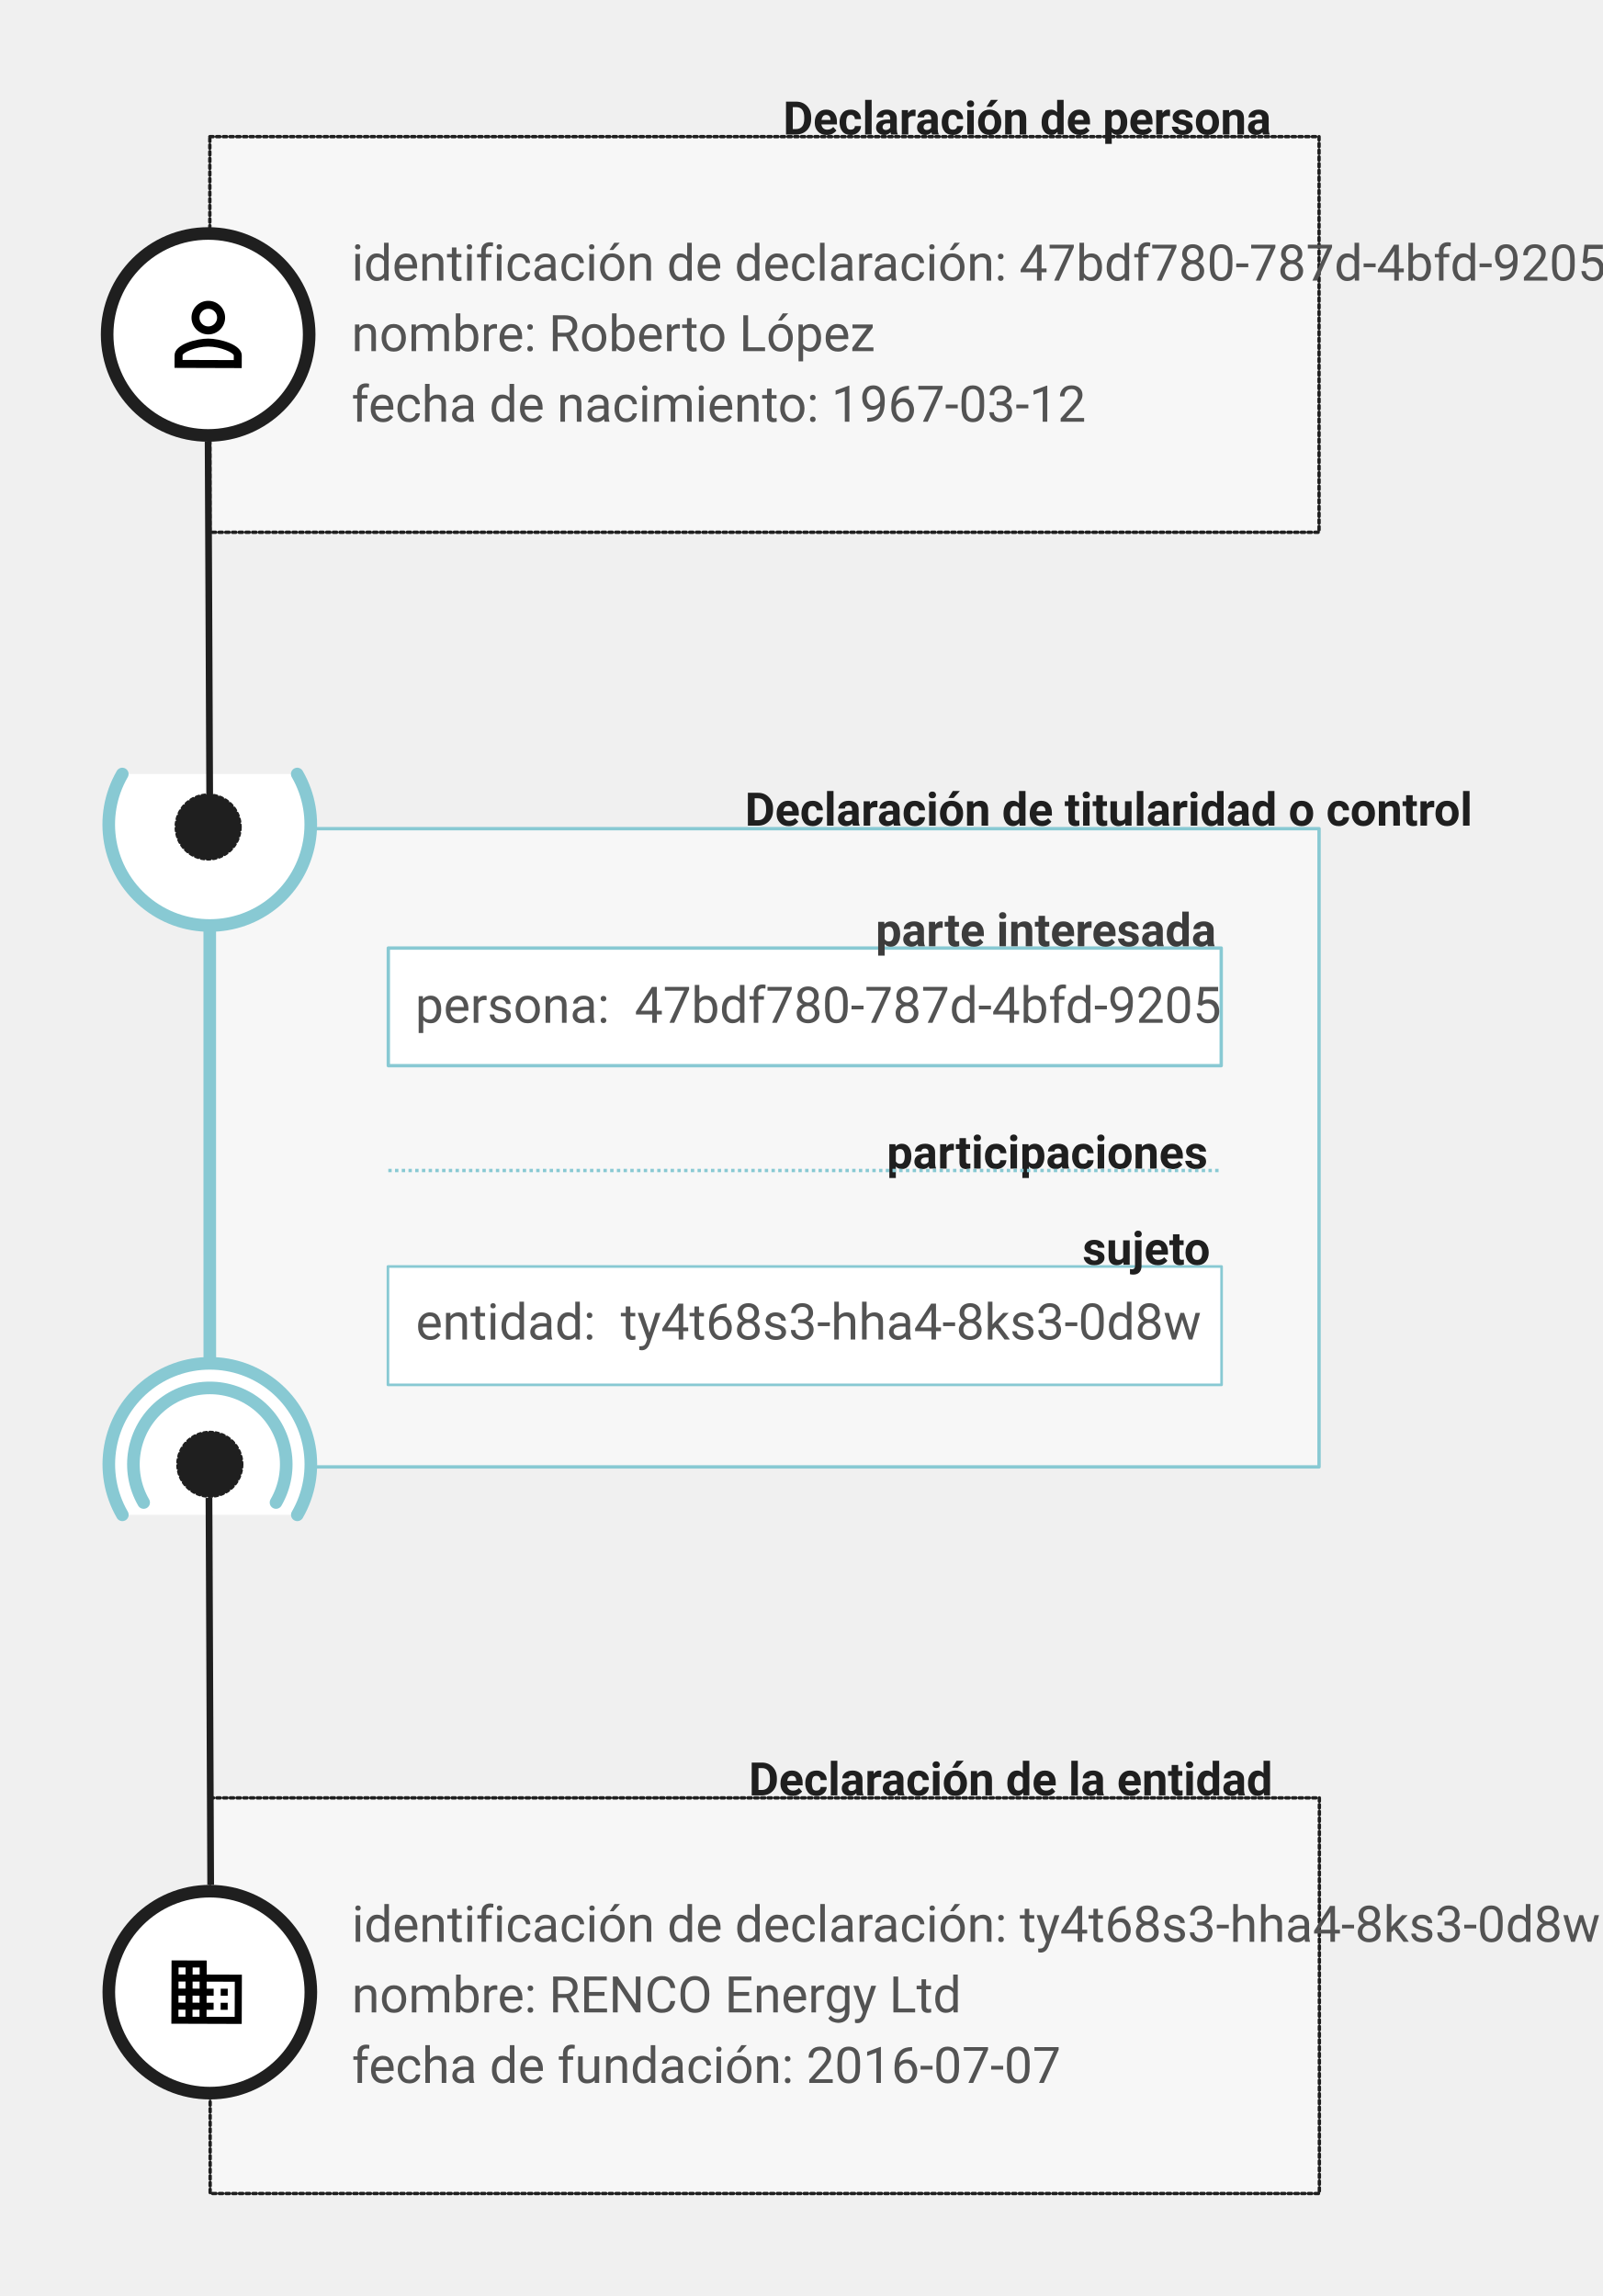
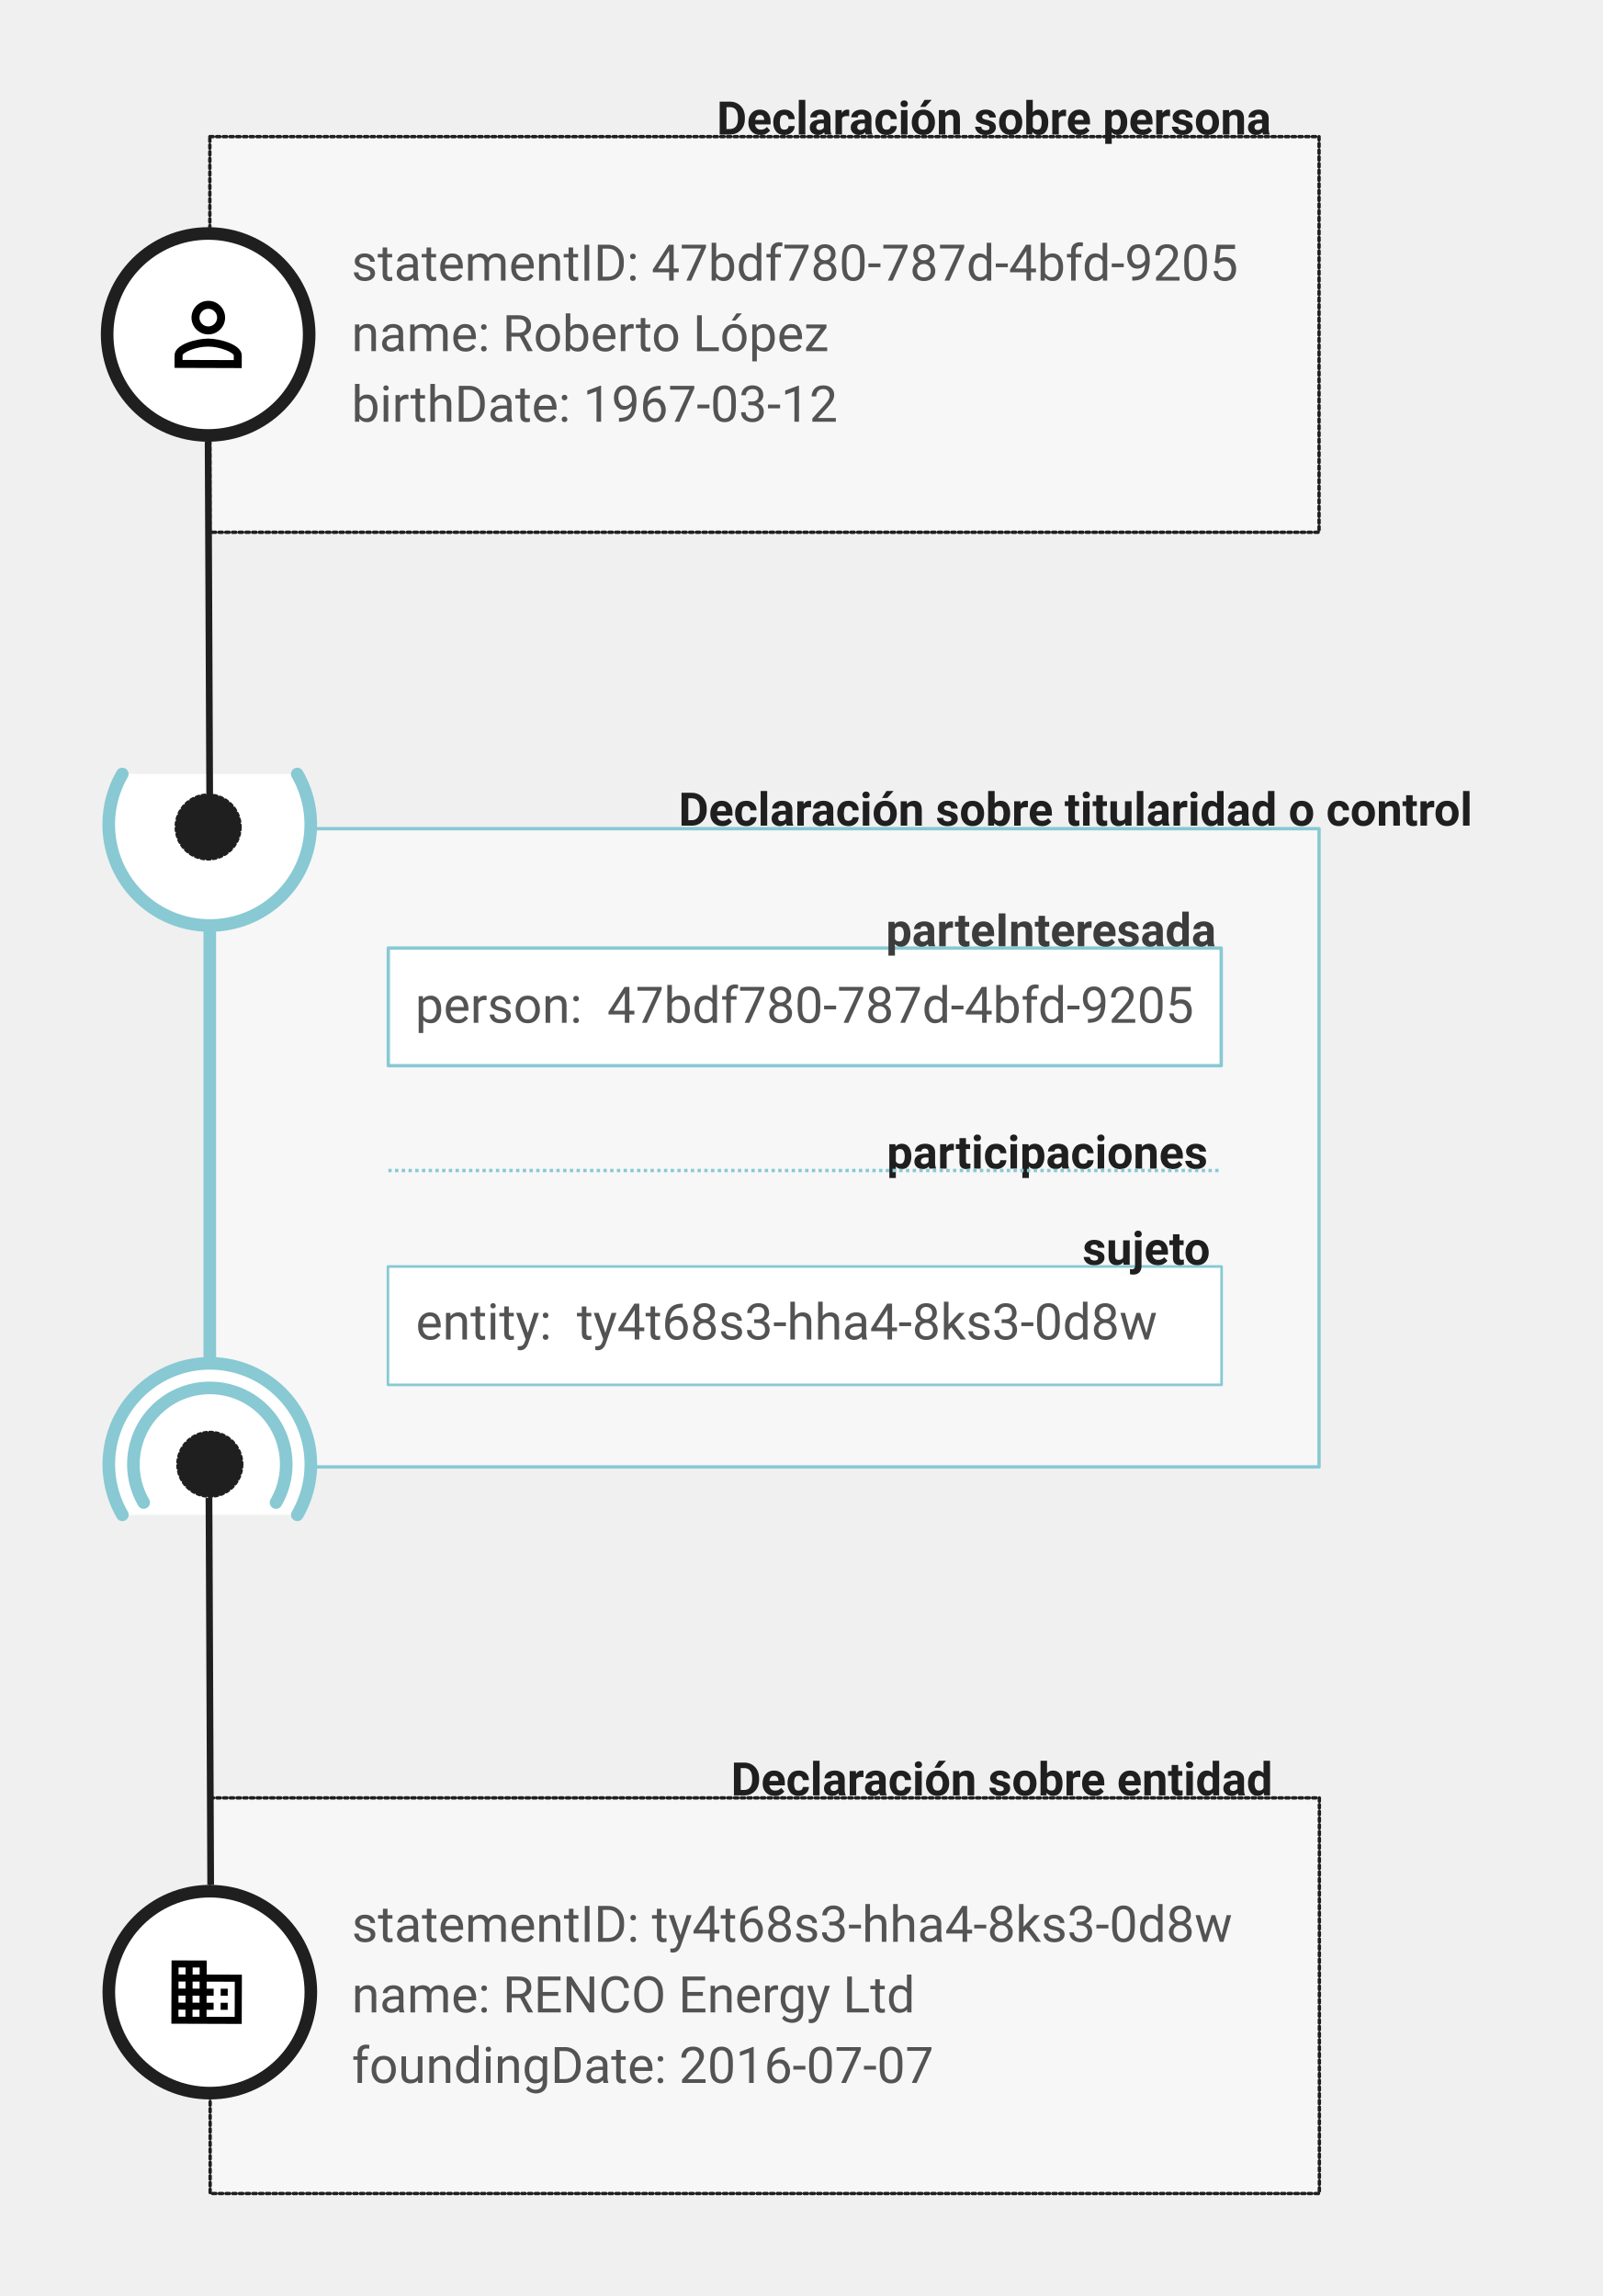
<svg xmlns="http://www.w3.org/2000/svg" id="Layer_1" data-name="Layer 1" viewBox="0 0 476.692 683.243" version="1.1" width="476.692" height="683.243">
  <defs id="defs3">
    <marker orient="auto" refY="0" refX="0" id="Arrow1Lend" style="overflow:visible">
      <path id="path4371" d="M 0,0 5,-5 -12.5,0 5,5 Z" style="fill:#00deb6;fill-opacity:1;fill-rule:evenodd;stroke:#00deb6;stroke-width:1pt;stroke-opacity:1" transform="matrix(-0.8,0,0,-0.8,-10,0)" />
    </marker>
    <marker orient="auto" refY="0" refX="0" id="Arrow1Mend" style="overflow:visible">
      <path id="path4377" d="M 0,0 5,-5 -12.5,0 5,5 Z" style="fill:#00deb6;fill-opacity:1;fill-rule:evenodd;stroke:#00deb6;stroke-width:1pt;stroke-opacity:1" transform="matrix(-0.4,0,0,-0.4,-4,0)" />
    </marker>
    <marker orient="auto" refY="0" refX="0" id="Arrow1Mstart" style="overflow:visible">
      <path id="path4374" d="M 0,0 5,-5 -12.5,0 5,5 Z" style="fill:#88c9d3;fill-opacity:1;fill-rule:evenodd;stroke:#88c9d3;stroke-width:1pt;stroke-opacity:1" transform="matrix(0.4,0,0,0.4,4,0)" />
    </marker>
    <style id="style5">.cls-1,.cls-10,.cls-11,.cls-7,.cls-8{fill:none;}.cls-1,.cls-11{stroke:#00deb6;}.cls-1,.cls-10,.cls-11,.cls-7{stroke-miterlimit:10;}.cls-2{fill:#00deb6;}.cls-3{font-size:16px;fill:#262737;}.cls-12,.cls-3{font-family:HKGrotesk-SemiBold, HK Grotesk;font-weight:700;}.cls-4{letter-spacing:-0.03em;}.cls-5{letter-spacing:-0.02em;}.cls-6{letter-spacing:0em;}.cls-7{stroke:#262737;}.cls-11,.cls-7{stroke-width:5px;}.cls-9{letter-spacing:-0.01em;}.cls-10{stroke:#e6e6e6;}.cls-12{font-size:12px;fill:gray;}.cls-13{letter-spacing:-0.03em;}.cls-14{letter-spacing:-0.01em;}.cls-15{letter-spacing:-0.02em;}.cls-16{letter-spacing:0em;}.cls-17{letter-spacing:0em;}.cls-18{letter-spacing:0em;}</style>
    <marker orient="auto" refY="0" refX="0" id="Arrow1Mstart-2" style="overflow:visible">
      <path id="path4374-0" d="M 0,0 5,-5 -12.5,0 5,5 Z" style="fill:#88c9d3;fill-opacity:1;fill-rule:evenodd;stroke:#88c9d3;stroke-width:1pt;stroke-opacity:1" transform="matrix(0.4,0,0,0.4,4,0)" />
    </marker>
    <clipPath id="p.1">
      <path style="clip-rule:evenodd" id="path3414" d="M 0,0 H 30 V 26 H 0 Z" />
    </clipPath>
    <clipPath id="p.2">
      <path style="clip-rule:evenodd" id="path3423" d="M 0,0 H 24 V 25 H 0 Z" />
    </clipPath>
    <clipPath id="p.1-3">
      <path style="clip-rule:evenodd" id="path3414-8" d="M 0,0 H 30 V 26 H 0 Z" />
    </clipPath>
    <clipPath id="p.1-3-0">
      <path style="clip-rule:evenodd" id="path3414-8-5" d="M 0,0 H 30 V 26 H 0 Z" />
    </clipPath>
    <clipPath id="p.2-5">
      <path style="clip-rule:evenodd" id="path3423-3" d="M 0,0 H 24 V 25 H 0 Z" />
    </clipPath>
    <clipPath id="p.1-9">
      <path style="clip-rule:evenodd" id="path3414-1" d="M 0,0 H 30 V 26 H 0 Z" />
    </clipPath>
    <marker orient="auto" refY="0" refX="0" id="Arrow1Mstart-2-5" style="overflow:visible">
      <path id="path4374-0-0" d="M 0,0 5,-5 -12.5,0 5,5 Z" style="fill:#00deb6;fill-opacity:1;fill-rule:evenodd;stroke:#00deb6;stroke-width:1pt;stroke-opacity:1" transform="matrix(0.4,0,0,0.4,4,0)" />
    </marker>
    <marker orient="auto" refY="0" refX="0" id="Arrow1Mstart-4" style="overflow:visible">
      <path id="path4374-9" d="M 0,0 5,-5 -12.5,0 5,5 Z" style="fill:#00deb6;fill-opacity:1;fill-rule:evenodd;stroke:#00deb6;stroke-width:1pt;stroke-opacity:1" transform="matrix(0.4,0,0,0.4,4,0)" />
    </marker>
    <marker orient="auto" refY="0" refX="0" id="Arrow1Mstart-2-9" style="overflow:visible">
      <path id="path4374-0-9" d="M 0,0 5,-5 -12.5,0 5,5 Z" style="fill:#88c9d3;fill-opacity:1;fill-rule:evenodd;stroke:#88c9d3;stroke-width:1pt;stroke-opacity:1" transform="matrix(0.4,0,0,0.4,4,0)" />
    </marker>
    <marker orient="auto" refY="0" refX="0" id="Arrow1Mstart-2-9-8" style="overflow:visible">
      <path id="path4374-0-9-9" d="M 0,0 5,-5 -12.5,0 5,5 Z" style="fill:#88c9d3;fill-opacity:1;fill-rule:evenodd;stroke:#88c9d3;stroke-width:1pt;stroke-opacity:1" transform="matrix(0.4,0,0,0.4,4,0)" />
    </marker>
  </defs>
  <rect style="fill:#f7f7f7;fill-opacity:1;stroke:#88c9d3;stroke-width:1;stroke-linecap:round;stroke-linejoin:round;stroke-miterlimit:10;stroke-dasharray:none;stroke-opacity:1" id="rect11772" width="330" height="189.927" x="62.427" y="246.592" />
  <path class="cls-11" id="circle209-2-0-1" style="fill:#ffffff;fill-opacity:1;stroke:#88c9d3;stroke-width:3.75;stroke-linecap:round;stroke-miterlimit:8.5;stroke-dasharray:none;stroke-opacity:1" d="m 36.4,450.777 a 30.052,30.052 0 0 1 6.709,-38.047 30.052,30.052 0 0 1 38.634,0 30.052,30.052 0 0 1 6.709,38.047" />
  <path class="cls-11" id="circle209-7-4" style="fill:none;stroke:#88c9d3;stroke-width:3.75;stroke-linecap:round;stroke-miterlimit:8.5;stroke-dasharray:none;stroke-opacity:1" d="m 42.737,447.118 a 22.735,22.735 0 0 1 5.075,-28.783 22.735,22.735 0 0 1 29.227,1e-5 22.735,22.735 0 0 1 5.075,28.783" />
  <path class="cls-2" d="M 347.544,240.057 Z" id="path11-6" style="fill:#00deb6" />
  <path d="m 347.544,240.057 v 0 m 0,0 v 0 m 0,0 z m 0,0 z" id="path27-3" />
  <path class="cls-8" d="M 347.544,240.057 Z" id="path29-0" style="fill:none" />
  <path class="cls-8" d="M 347.544,240.057 Z" id="path41-6" style="fill:none" />
  <path d="m 347.544,240.057 z m 0,0 z m 0,0 z m 0,0 z m 0,0 z m 0,0 z m 0,0 z m 0,0 z m 0,0 z m 0,0 z m 0,0 z m 0,0 z" id="path43-0" />
  <path class="cls-10" d="m 347.544,240.057 v 0" id="path45-4" style="fill:none;stroke:#e6e6e6;stroke-miterlimit:10" />
  <path class="cls-10" d="m 347.544,240.057 v 0" id="path47-5" style="fill:none;stroke:#e6e6e6;stroke-miterlimit:10" />
  <path class="cls-10" d="m 347.544,240.057 v 0" id="path49-8" style="fill:none;stroke:#e6e6e6;stroke-miterlimit:10" />
  <path class="cls-10" d="m 347.544,240.057 v 0" id="path51-2" style="fill:none;stroke:#e6e6e6;stroke-miterlimit:10" />
  <path class="cls-10" d="m 347.544,240.057 v 0" id="path53-8" style="fill:none;stroke:#e6e6e6;stroke-miterlimit:10" />
  <path class="cls-10" d="m 347.544,240.057 v 0" id="path55-6" style="fill:none;stroke:#e6e6e6;stroke-miterlimit:10" />
  <path class="cls-10" d="m 347.544,240.057 v 0" id="path57-8" style="fill:none;stroke:#e6e6e6;stroke-miterlimit:10" />
  <path class="cls-10" d="m 347.544,240.057 v 0" id="path59-5" style="fill:none;stroke:#e6e6e6;stroke-miterlimit:10" />
  <path class="cls-10" d="m 347.544,240.057 v 0" id="path61-3" style="fill:none;stroke:#e6e6e6;stroke-miterlimit:10" />
  <path class="cls-10" d="m 347.544,240.057 v 0" id="path63-4" style="fill:none;stroke:#e6e6e6;stroke-miterlimit:10" />
  <path class="cls-10" d="m 347.544,240.057 v 0" id="path65-0" style="fill:none;stroke:#e6e6e6;stroke-miterlimit:10" />
  <path class="cls-10" d="m 347.544,240.057 v 0" id="path67-1" style="fill:none;stroke:#e6e6e6;stroke-miterlimit:10" />
  <path class="cls-10" d="m 347.544,240.057 v 0" id="path69-7" style="fill:none;stroke:#e6e6e6;stroke-miterlimit:10" />
  <path class="cls-10" d="m 347.544,240.057 v 0" id="path71-7" style="fill:none;stroke:#e6e6e6;stroke-miterlimit:10" />
  <path class="cls-10" d="m 347.544,240.057 v 0" id="path73-8" style="fill:none;stroke:#e6e6e6;stroke-miterlimit:10" />
  <path class="cls-10" d="m 347.544,240.057 v 0" id="path75-0" style="fill:none;stroke:#e6e6e6;stroke-miterlimit:10" />
  <path class="cls-10" d="m 347.544,240.057 v 0" id="path77-8" style="fill:none;stroke:#e6e6e6;stroke-miterlimit:10" />
  <path class="cls-11" d="m 347.544,240.057 v 0" id="path79-9" style="fill:none;stroke:#00deb6;stroke-width:5px;stroke-miterlimit:10" />
  <path class="cls-11" d="m 347.544,240.057 v 0" id="path85-7" style="fill:none;stroke:#00deb6;stroke-width:5px;stroke-miterlimit:10" />
  <path class="cls-11" d="m 347.544,240.057 v 0" id="path87-8" style="fill:none;stroke:#00deb6;stroke-width:5px;stroke-miterlimit:10" />
  <path class="cls-11" d="m 347.544,240.057 v 0" id="path89-3" style="fill:none;stroke:#00deb6;stroke-width:5px;stroke-miterlimit:10" />
  <path class="cls-11" d="m 347.544,240.057 v 0" id="path91-9" style="fill:none;stroke:#00deb6;stroke-width:5px;stroke-miterlimit:10" />
  <path class="cls-11" d="m 347.544,240.057 v 0" id="path93-7" style="fill:none;stroke:#00deb6;stroke-width:5px;stroke-miterlimit:10" />
  <path class="cls-11" d="m 347.544,240.057 v 0" id="path95-2" style="fill:none;stroke:#00deb6;stroke-width:5px;stroke-miterlimit:10" />
  <path class="cls-10" d="m 347.544,240.057 v 0" id="path97-5" style="fill:none;stroke:#e6e6e6;stroke-miterlimit:10" />
  <path class="cls-10" d="m 347.544,240.057 v 0" id="path99-0" style="fill:none;stroke:#e6e6e6;stroke-miterlimit:10" />
  <path class="cls-10" d="m 347.544,240.057 v 0" id="path101-2" style="fill:none;stroke:#e6e6e6;stroke-miterlimit:10" />
  <path class="cls-10" d="m 347.544,240.057 v 0" id="path103-4" style="fill:none;stroke:#e6e6e6;stroke-miterlimit:10" />
  <path class="cls-10" d="m 347.544,240.057 v 0" id="path105-8" style="fill:none;stroke:#e6e6e6;stroke-miterlimit:10" />
  <path class="cls-10" d="m 347.544,240.057 v 0" id="path107-0" style="fill:none;stroke:#e6e6e6;stroke-miterlimit:10" />
  <path class="cls-10" d="m 347.544,240.057 v 0" id="path109-6" style="fill:none;stroke:#e6e6e6;stroke-miterlimit:10" />
  <path class="cls-10" d="m 347.544,240.057 v 0" id="path111-2" style="fill:none;stroke:#e6e6e6;stroke-miterlimit:10" />
  <path class="cls-10" d="m 347.544,240.057 v 0" id="path113-6" style="fill:none;stroke:#e6e6e6;stroke-miterlimit:10" />
  <path class="cls-10" d="m 347.544,240.057 v 0" id="path115-5" style="fill:none;stroke:#e6e6e6;stroke-miterlimit:10" />
  <path class="cls-10" d="m 347.544,240.057 v 0" id="path117-6" style="fill:none;stroke:#e6e6e6;stroke-miterlimit:10" />
  <path class="cls-10" d="m 347.544,240.057 v 0" id="path119-6" style="fill:none;stroke:#e6e6e6;stroke-miterlimit:10" />
  <path class="cls-2" d="M 347.544,240.057 Z" id="path171-1" style="fill:#00deb6" />
  <path class="cls-2" d="M 347.544,240.057 Z" id="path197-3" style="fill:#00deb6" />
  <path class="cls-8" d="M 347.544,240.057 Z" id="path211-2" style="fill:none" />
  <path d="m 347.544,240.057 z m 0,0 z m 0,0 z m 0,0 z m 0,0 z m 0,0 z m 0,0 z m 0,0 z m 0,0 z m 0,0 z m 0,0 z m 0,0 z" id="path213-9" />
  <path class="cls-11" id="circle209-2-0-1-7" style="fill:#ffffff;fill-opacity:1;stroke:#88c9d3;stroke-width:3.75;stroke-linecap:round;stroke-miterlimit:8.5;stroke-dasharray:none;stroke-opacity:1" d="m 88.43,230.333 a 30.052,30.052 0 0 1 -6.709,38.047 30.052,30.052 0 0 1 -38.634,0 30.052,30.052 0 0 1 -6.709,-38.047" />
  <path style="fill:none;fill-rule:evenodd;stroke:#88c9d3;stroke-width:3.75;stroke-linecap:butt;stroke-linejoin:miter;stroke-miterlimit:8.5;stroke-dasharray:none;stroke-opacity:1" d="m 62.404,275.411 1.2e-5,85.868 0.016,44.42" id="path12354-2-8-1" />
  <rect style="fill:#ffffff;fill-opacity:1;stroke:#88c9d3;stroke-width:1;stroke-linecap:round;stroke-linejoin:round;stroke-miterlimit:10;stroke-dasharray:none;stroke-opacity:1" id="rect11772-8" width="247.794" height="35" x="115.527" y="282.119" />
  <text xml:space="preserve" style="font-style:normal;font-variant:normal;font-weight:normal;font-stretch:normal;line-height:0%;font-family:Roboto;-inkscape-font-specification:'Roboto, Normal';text-align:start;letter-spacing:0px;word-spacing:0px;writing-mode:lr-tb;text-anchor:start;fill:#535353;fill-opacity:1;stroke:none;stroke-width:1px;stroke-linecap:butt;stroke-linejoin:miter;stroke-opacity:1" x="123.527" y="304.36" id="text14691">
-     <tspan x="123.527" y="304.36" style="color:#000000;font-style:normal;font-variant:normal;font-weight:normal;font-stretch:normal;font-size:15px;line-height:140%;font-family:Roboto;-inkscape-font-specification:'Roboto, Normal';text-align:start;writing-mode:lr-tb;text-anchor:start;clip-rule:nonzero;display:inline;overflow:visible;visibility:visible;opacity:1;isolation:auto;mix-blend-mode:normal;color-interpolation:sRGB;color-interpolation-filters:linearRGB;solid-color:#000000;solid-opacity:1;fill:#535353;fill-opacity:1;fill-rule:nonzero;stroke:none;stroke-width:1px;stroke-linecap:butt;stroke-linejoin:miter;stroke-miterlimit:4;stroke-dasharray:none;stroke-dashoffset:0;stroke-opacity:1;color-rendering:auto;image-rendering:auto;shape-rendering:auto;text-rendering:auto;enable-background:accumulate" id="tspan9721">persona:  47bdf780-787d-4bfd-9205</tspan>
+     <tspan x="123.527" y="304.36" style="color:#000000;font-style:normal;font-variant:normal;font-weight:normal;font-stretch:normal;font-size:15px;line-height:140%;font-family:Roboto;-inkscape-font-specification:'Roboto, Normal';text-align:start;writing-mode:lr-tb;text-anchor:start;clip-rule:nonzero;display:inline;overflow:visible;visibility:visible;opacity:1;isolation:auto;mix-blend-mode:normal;color-interpolation:sRGB;color-interpolation-filters:linearRGB;solid-color:#000000;solid-opacity:1;fill:#535353;fill-opacity:1;fill-rule:nonzero;stroke:none;stroke-width:1px;stroke-linecap:butt;stroke-linejoin:miter;stroke-miterlimit:4;stroke-dasharray:none;stroke-dashoffset:0;stroke-opacity:1;color-rendering:auto;image-rendering:auto;shape-rendering:auto;text-rendering:auto;enable-background:accumulate" id="tspan9721">person:  47bdf780-787d-4bfd-9205</tspan>
    <tspan x="123.527" y="325.36" style="color:#000000;font-style:normal;font-variant:normal;font-weight:normal;font-stretch:normal;font-size:15px;line-height:140%;font-family:Roboto;-inkscape-font-specification:'Roboto, Normal';text-align:start;writing-mode:lr-tb;text-anchor:start;clip-rule:nonzero;display:inline;overflow:visible;visibility:visible;opacity:1;isolation:auto;mix-blend-mode:normal;color-interpolation:sRGB;color-interpolation-filters:linearRGB;solid-color:#000000;solid-opacity:1;fill:#535353;fill-opacity:1;fill-rule:nonzero;stroke:none;stroke-width:1px;stroke-linecap:butt;stroke-linejoin:miter;stroke-miterlimit:4;stroke-dasharray:none;stroke-dashoffset:0;stroke-opacity:1;color-rendering:auto;image-rendering:auto;shape-rendering:auto;text-rendering:auto;enable-background:accumulate" id="tspan9725"> </tspan>
  </text>
  <text class="cls-3" id="text31-0" style="font-style:normal;font-variant:normal;font-weight:bold;font-stretch:normal;font-size:13.75px;line-height:0%;font-family:Roboto;-inkscape-font-specification:'Roboto, Bold';text-align:end;writing-mode:lr-tb;text-anchor:end;fill:#3c3c3c;fill-opacity:1" x="471.215" y="281.585">
-     <tspan x="361.809" y="281.585" id="tspan35-6" style="font-style:normal;font-variant:normal;font-weight:bold;font-stretch:normal;font-size:13.75px;line-height:125%;font-family:Roboto;-inkscape-font-specification:'Roboto, Bold';text-align:end;writing-mode:lr-tb;text-anchor:end;fill:#3c3c3c;fill-opacity:1">parte interesada</tspan>
+     <tspan x="361.809" y="281.585" id="tspan35-6" style="font-style:normal;font-variant:normal;font-weight:bold;font-stretch:normal;font-size:13.75px;line-height:125%;font-family:Roboto;-inkscape-font-specification:'Roboto, Bold';text-align:end;writing-mode:lr-tb;text-anchor:end;fill:#3c3c3c;fill-opacity:1">parteInteresada</tspan>
  </text>
  <text id="text9873" y="245.699" x="447.014" style="font-style:normal;font-variant:normal;font-weight:bold;font-stretch:normal;line-height:0%;font-family:Roboto;-inkscape-font-specification:'Roboto, Bold';text-align:end;letter-spacing:0px;word-spacing:0px;writing-mode:lr-tb;text-anchor:end;fill:#1f1f1f;fill-opacity:1;stroke:none;stroke-width:1px;stroke-linecap:butt;stroke-linejoin:miter;stroke-opacity:1" xml:space="preserve">
-     <tspan y="245.699" x="447.014" id="tspan9875" style="font-size:13.75px;line-height:1.2;text-align:end;text-anchor:end">Declaración de titularidad o control</tspan>
+     <tspan y="245.699" x="447.014" id="tspan9875" style="font-size:13.75px;line-height:1.2;text-align:end;text-anchor:end">Declaración sobre titularidad o control</tspan>
  </text>
  <rect style="fill:#ffffff;fill-opacity:1;stroke:#88c9d3;stroke-width:0.78;stroke-linecap:round;stroke-linejoin:round;stroke-miterlimit:10;stroke-dasharray:none;stroke-opacity:1" id="rect11772-8-5" width="248.014" height="35.22" x="115.417" y="376.883" />
  <text xml:space="preserve" style="font-style:normal;font-variant:normal;font-weight:normal;font-stretch:normal;line-height:0%;font-family:Roboto;-inkscape-font-specification:'Roboto, Normal';text-align:start;letter-spacing:0px;word-spacing:0px;writing-mode:lr-tb;text-anchor:start;fill:#535353;fill-opacity:1;stroke:none;stroke-width:1px;stroke-linecap:butt;stroke-linejoin:miter;stroke-opacity:1" x="123.708" y="398.606" id="text14691-4">
-     <tspan x="123.708" y="398.606" style="color:#000000;font-style:normal;font-variant:normal;font-weight:normal;font-stretch:normal;font-size:15px;line-height:140%;font-family:Roboto;-inkscape-font-specification:'Roboto, Normal';text-align:start;writing-mode:lr-tb;text-anchor:start;clip-rule:nonzero;display:inline;overflow:visible;visibility:visible;opacity:1;isolation:auto;mix-blend-mode:normal;color-interpolation:sRGB;color-interpolation-filters:linearRGB;solid-color:#000000;solid-opacity:1;fill:#535353;fill-opacity:1;fill-rule:nonzero;stroke:none;stroke-width:1px;stroke-linecap:butt;stroke-linejoin:miter;stroke-miterlimit:4;stroke-dasharray:none;stroke-dashoffset:0;stroke-opacity:1;color-rendering:auto;image-rendering:auto;shape-rendering:auto;text-rendering:auto;enable-background:accumulate" id="tspan9721-0">entidad:  ty4t68s3-hha4-8ks3-0d8w  </tspan>
+     <tspan x="123.708" y="398.606" style="color:#000000;font-style:normal;font-variant:normal;font-weight:normal;font-stretch:normal;font-size:15px;line-height:140%;font-family:Roboto;-inkscape-font-specification:'Roboto, Normal';text-align:start;writing-mode:lr-tb;text-anchor:start;clip-rule:nonzero;display:inline;overflow:visible;visibility:visible;opacity:1;isolation:auto;mix-blend-mode:normal;color-interpolation:sRGB;color-interpolation-filters:linearRGB;solid-color:#000000;solid-opacity:1;fill:#535353;fill-opacity:1;fill-rule:nonzero;stroke:none;stroke-width:1px;stroke-linecap:butt;stroke-linejoin:miter;stroke-miterlimit:4;stroke-dasharray:none;stroke-dashoffset:0;stroke-opacity:1;color-rendering:auto;image-rendering:auto;shape-rendering:auto;text-rendering:auto;enable-background:accumulate" id="tspan9721-0">entity:  ty4t68s3-hha4-8ks3-0d8w  </tspan>
    <tspan x="123.708" y="419.606" style="color:#000000;font-style:normal;font-variant:normal;font-weight:normal;font-stretch:normal;font-size:15px;line-height:140%;font-family:Roboto;-inkscape-font-specification:'Roboto, Normal';text-align:start;writing-mode:lr-tb;text-anchor:start;clip-rule:nonzero;display:inline;overflow:visible;visibility:visible;opacity:1;isolation:auto;mix-blend-mode:normal;color-interpolation:sRGB;color-interpolation-filters:linearRGB;solid-color:#000000;solid-opacity:1;fill:#535353;fill-opacity:1;fill-rule:nonzero;stroke:none;stroke-width:1px;stroke-linecap:butt;stroke-linejoin:miter;stroke-miterlimit:4;stroke-dasharray:none;stroke-dashoffset:0;stroke-opacity:1;color-rendering:auto;image-rendering:auto;shape-rendering:auto;text-rendering:auto;enable-background:accumulate" id="tspan9725-6"> </tspan>
  </text>
  <text class="cls-3" id="text31-0-9" style="font-style:normal;font-variant:normal;font-weight:bold;font-stretch:normal;font-size:13.75px;line-height:0%;font-family:Roboto;-inkscape-font-specification:'Roboto, Bold';text-align:end;writing-mode:lr-tb;text-anchor:end;fill:#ffffff;fill-opacity:1" x="404.648" y="376.359">
    <tspan x="360.043" y="376.359" id="tspan35-6-8" style="font-style:normal;font-variant:normal;font-weight:bold;font-stretch:normal;font-size:13.75px;line-height:125%;font-family:Roboto;-inkscape-font-specification:'Roboto, Bold';text-align:end;writing-mode:lr-tb;text-anchor:end;fill:#1f1f1f;fill-opacity:1">sujeto</tspan>
  </text>
  <text class="cls-3" id="text31-0-9-1" style="font-style:normal;font-variant:normal;font-weight:bold;font-stretch:normal;font-size:13.75px;line-height:0%;font-family:Roboto;-inkscape-font-specification:'Roboto, Bold';text-align:end;writing-mode:lr-tb;text-anchor:end;fill:#ffffff;fill-opacity:1" x="416.023" y="347.755">
    <tspan x="359.333" y="347.755" id="tspan35-6-8-4" style="font-style:normal;font-variant:normal;font-weight:bold;font-stretch:normal;font-size:13.75px;line-height:125%;font-family:Roboto;-inkscape-font-specification:'Roboto, Bold';text-align:end;writing-mode:lr-tb;text-anchor:end;fill:#1f1f1f;fill-opacity:1">participaciones</tspan>
  </text>
  <path style="fill:none;fill-rule:evenodd;stroke:#88c9d3;stroke-width:1;stroke-linecap:butt;stroke-linejoin:miter;stroke-miterlimit:4;stroke-dasharray:1, 1;stroke-dashoffset:0;stroke-opacity:1" d="m 115.527,348.319 h 247.794" id="path9962" />
  <circle style="color:#000000;clip-rule:nonzero;display:inline;overflow:visible;visibility:visible;opacity:1;isolation:auto;mix-blend-mode:normal;color-interpolation:sRGB;color-interpolation-filters:linearRGB;solid-color:#000000;solid-opacity:1;fill:#1f1f1f;fill-opacity:1;fill-rule:nonzero;stroke:#1f1f1f;stroke-width:0.899;stroke-linecap:round;stroke-linejoin:miter;stroke-miterlimit:4;stroke-dasharray:0.899, 0.899;stroke-dashoffset:0;stroke-opacity:1;color-rendering:auto;image-rendering:auto;shape-rendering:auto;text-rendering:auto;enable-background:accumulate" id="path9998" cx="61.927" cy="246.092" r="9.55" />
  <rect style="fill:#f7f7f7;fill-opacity:1;stroke:#1f1f1f;stroke-width:1;stroke-linecap:round;stroke-linejoin:round;stroke-miterlimit:10;stroke-dasharray:1, 1;stroke-dashoffset:0;stroke-opacity:1" id="rect11772-6" width="330" height="117.727" x="62.427" y="40.665" />
  <circle class="cls-11" id="circle209-2-0-1-7-8" style="fill:#ffffff;fill-opacity:1;stroke:#1f1f1f;stroke-width:3.75;stroke-linecap:round;stroke-miterlimit:8.5;stroke-dasharray:none;stroke-opacity:1" cx="61.927" cy="99.528" r="30.052" />
  <path id="path5743-9" d="m 61.979,91.893 a 2.623,2.623 0 1 1 -2.632,2.614 2.623,2.623 0 0 1 2.632,-2.614 m -0.036,11.242 c 3.71,0.012 7.614,1.849 7.611,2.648 l -0.005,1.374 -15.24,-0.05 0.005,-1.374 c 0,-0.799 3.918,-2.611 7.629,-2.598 m 0.044,-13.616 a 4.997,4.997 0 1 0 4.981,5.013 4.995,4.995 0 0 0 -4.981,-5.013 z m -0.036,11.242 c -3.335,-0.011 -9.999,1.641 -10.011,4.964 l -0.012,3.747 19.986,0.064 0.013,-3.747 c 0.011,-3.322 -6.641,-5.017 -9.976,-5.028 z" />
  <text id="text9873-3" y="40.024" x="387.151" style="font-style:normal;font-variant:normal;font-weight:bold;font-stretch:normal;line-height:0%;font-family:Roboto;-inkscape-font-specification:'Roboto, Bold';text-align:end;letter-spacing:0px;word-spacing:0px;writing-mode:lr-tb;text-anchor:end;fill:#1f1f1f;fill-opacity:1;stroke:none;stroke-width:1px;stroke-linecap:butt;stroke-linejoin:miter;stroke-opacity:1" xml:space="preserve">
-     <tspan y="40.024" x="387.151" id="tspan9875-6" style="font-size:13.75px;line-height:1.2;text-align:end;text-anchor:end">Declaración de persona</tspan>
+     <tspan y="40.024" x="387.151" id="tspan9875-6" style="font-size:13.75px;line-height:1.2;text-align:end;text-anchor:end">Declaración sobre persona</tspan>
  </text>
  <text xml:space="preserve" style="font-style:normal;font-variant:normal;font-weight:normal;font-stretch:normal;line-height:0%;font-family:Roboto;-inkscape-font-specification:'Roboto, Normal';text-align:start;letter-spacing:0px;word-spacing:0px;writing-mode:lr-tb;text-anchor:start;fill:#535353;fill-opacity:1;stroke:none;stroke-width:1px;stroke-linecap:butt;stroke-linejoin:miter;stroke-opacity:1" x="104.577" y="83.495" id="text14691-8">
-     <tspan x="104.577" y="83.495" style="color:#000000;font-style:normal;font-variant:normal;font-weight:normal;font-stretch:normal;font-size:15px;line-height:140%;font-family:Roboto;-inkscape-font-specification:'Roboto, Normal';text-align:start;writing-mode:lr-tb;text-anchor:start;clip-rule:nonzero;display:inline;overflow:visible;visibility:visible;opacity:1;isolation:auto;mix-blend-mode:normal;color-interpolation:sRGB;color-interpolation-filters:linearRGB;solid-color:#000000;solid-opacity:1;fill:#535353;fill-opacity:1;fill-rule:nonzero;stroke:none;stroke-width:1px;stroke-linecap:butt;stroke-linejoin:miter;stroke-miterlimit:4;stroke-dasharray:none;stroke-dashoffset:0;stroke-opacity:1;color-rendering:auto;image-rendering:auto;shape-rendering:auto;text-rendering:auto;enable-background:accumulate" id="tspan9721-8">identificación de declaración: 47bdf780-787d-4bfd-9205</tspan>
-     <tspan x="104.577" y="104.495" style="color:#000000;font-style:normal;font-variant:normal;font-weight:normal;font-stretch:normal;font-size:15px;line-height:140%;font-family:Roboto;-inkscape-font-specification:'Roboto, Normal';text-align:start;writing-mode:lr-tb;text-anchor:start;clip-rule:nonzero;display:inline;overflow:visible;visibility:visible;opacity:1;isolation:auto;mix-blend-mode:normal;color-interpolation:sRGB;color-interpolation-filters:linearRGB;solid-color:#000000;solid-opacity:1;fill:#535353;fill-opacity:1;fill-rule:nonzero;stroke:none;stroke-width:1px;stroke-linecap:butt;stroke-linejoin:miter;stroke-miterlimit:4;stroke-dasharray:none;stroke-dashoffset:0;stroke-opacity:1;color-rendering:auto;image-rendering:auto;shape-rendering:auto;text-rendering:auto;enable-background:accumulate" id="tspan10090">nombre: Roberto López</tspan>
-     <tspan x="104.577" y="125.495" style="color:#000000;font-style:normal;font-variant:normal;font-weight:normal;font-stretch:normal;font-size:15px;line-height:140%;font-family:Roboto;-inkscape-font-specification:'Roboto, Normal';text-align:start;writing-mode:lr-tb;text-anchor:start;clip-rule:nonzero;display:inline;overflow:visible;visibility:visible;opacity:1;isolation:auto;mix-blend-mode:normal;color-interpolation:sRGB;color-interpolation-filters:linearRGB;solid-color:#000000;solid-opacity:1;fill:#535353;fill-opacity:1;fill-rule:nonzero;stroke:none;stroke-width:1px;stroke-linecap:butt;stroke-linejoin:miter;stroke-miterlimit:4;stroke-dasharray:none;stroke-dashoffset:0;stroke-opacity:1;color-rendering:auto;image-rendering:auto;shape-rendering:auto;text-rendering:auto;enable-background:accumulate" id="tspan10092">fecha de nacimiento: 1967-03-12</tspan>
+     <tspan x="104.577" y="83.495" style="color:#000000;font-style:normal;font-variant:normal;font-weight:normal;font-stretch:normal;font-size:15px;line-height:140%;font-family:Roboto;-inkscape-font-specification:'Roboto, Normal';text-align:start;writing-mode:lr-tb;text-anchor:start;clip-rule:nonzero;display:inline;overflow:visible;visibility:visible;opacity:1;isolation:auto;mix-blend-mode:normal;color-interpolation:sRGB;color-interpolation-filters:linearRGB;solid-color:#000000;solid-opacity:1;fill:#535353;fill-opacity:1;fill-rule:nonzero;stroke:none;stroke-width:1px;stroke-linecap:butt;stroke-linejoin:miter;stroke-miterlimit:4;stroke-dasharray:none;stroke-dashoffset:0;stroke-opacity:1;color-rendering:auto;image-rendering:auto;shape-rendering:auto;text-rendering:auto;enable-background:accumulate" id="tspan9721-8">statementID: 47bdf780-787d-4bfd-9205</tspan>
+     <tspan x="104.577" y="104.495" style="color:#000000;font-style:normal;font-variant:normal;font-weight:normal;font-stretch:normal;font-size:15px;line-height:140%;font-family:Roboto;-inkscape-font-specification:'Roboto, Normal';text-align:start;writing-mode:lr-tb;text-anchor:start;clip-rule:nonzero;display:inline;overflow:visible;visibility:visible;opacity:1;isolation:auto;mix-blend-mode:normal;color-interpolation:sRGB;color-interpolation-filters:linearRGB;solid-color:#000000;solid-opacity:1;fill:#535353;fill-opacity:1;fill-rule:nonzero;stroke:none;stroke-width:1px;stroke-linecap:butt;stroke-linejoin:miter;stroke-miterlimit:4;stroke-dasharray:none;stroke-dashoffset:0;stroke-opacity:1;color-rendering:auto;image-rendering:auto;shape-rendering:auto;text-rendering:auto;enable-background:accumulate" id="tspan10090">name: Roberto López</tspan>
+     <tspan x="104.577" y="125.495" style="color:#000000;font-style:normal;font-variant:normal;font-weight:normal;font-stretch:normal;font-size:15px;line-height:140%;font-family:Roboto;-inkscape-font-specification:'Roboto, Normal';text-align:start;writing-mode:lr-tb;text-anchor:start;clip-rule:nonzero;display:inline;overflow:visible;visibility:visible;opacity:1;isolation:auto;mix-blend-mode:normal;color-interpolation:sRGB;color-interpolation-filters:linearRGB;solid-color:#000000;solid-opacity:1;fill:#535353;fill-opacity:1;fill-rule:nonzero;stroke:none;stroke-width:1px;stroke-linecap:butt;stroke-linejoin:miter;stroke-miterlimit:4;stroke-dasharray:none;stroke-dashoffset:0;stroke-opacity:1;color-rendering:auto;image-rendering:auto;shape-rendering:auto;text-rendering:auto;enable-background:accumulate" id="tspan10092">birthDate: 1967-03-12</tspan>
    <tspan x="104.577" y="146.495" style="color:#000000;font-style:normal;font-variant:normal;font-weight:normal;font-stretch:normal;font-size:15px;line-height:140%;font-family:Roboto;-inkscape-font-specification:'Roboto, Normal';text-align:start;writing-mode:lr-tb;text-anchor:start;clip-rule:nonzero;display:inline;overflow:visible;visibility:visible;opacity:1;isolation:auto;mix-blend-mode:normal;color-interpolation:sRGB;color-interpolation-filters:linearRGB;solid-color:#000000;solid-opacity:1;fill:#535353;fill-opacity:1;fill-rule:nonzero;stroke:none;stroke-width:1px;stroke-linecap:butt;stroke-linejoin:miter;stroke-miterlimit:4;stroke-dasharray:none;stroke-dashoffset:0;stroke-opacity:1;color-rendering:auto;image-rendering:auto;shape-rendering:auto;text-rendering:auto;enable-background:accumulate" id="tspan9725-7"> </tspan>
  </text>
  <circle style="color:#000000;clip-rule:nonzero;display:inline;overflow:visible;visibility:visible;opacity:1;isolation:auto;mix-blend-mode:normal;color-interpolation:sRGB;color-interpolation-filters:linearRGB;solid-color:#000000;solid-opacity:1;fill:#1f1f1f;fill-opacity:1;fill-rule:nonzero;stroke:#1f1f1f;stroke-width:0.899;stroke-linecap:round;stroke-linejoin:miter;stroke-miterlimit:4;stroke-dasharray:0.899, 0.899;stroke-dashoffset:0;stroke-opacity:1;color-rendering:auto;image-rendering:auto;shape-rendering:auto;text-rendering:auto;enable-background:accumulate" id="path9998-4" cx="62.426" cy="435.751" r="9.55" />
  <path style="fill:none;fill-rule:evenodd;stroke:#1f1f1f;stroke-width:2;stroke-linecap:butt;stroke-linejoin:miter;stroke-miterlimit:8.5;stroke-dasharray:none;stroke-opacity:1" d="m 61.919,131.455 0.508,115.137" id="path12354-2-8-1-9" />
  <rect style="fill:#f7f7f7;fill-opacity:1;stroke:#1f1f1f;stroke-width:1;stroke-linecap:round;stroke-linejoin:round;stroke-miterlimit:10;stroke-dasharray:1, 1;stroke-dashoffset:0;stroke-opacity:1" id="rect11772-6-1" width="330" height="117.727" x="62.519" y="535.016" />
  <text id="text9873-3-5" y="534.285" x="387.578" style="font-style:normal;font-variant:normal;font-weight:bold;font-stretch:normal;line-height:0%;font-family:Roboto;-inkscape-font-specification:'Roboto, Bold';text-align:end;letter-spacing:0px;word-spacing:0px;writing-mode:lr-tb;text-anchor:end;fill:#1f1f1f;fill-opacity:1;stroke:none;stroke-width:1px;stroke-linecap:butt;stroke-linejoin:miter;stroke-opacity:1" xml:space="preserve">
-     <tspan y="534.285" x="387.578" id="tspan9875-6-7" style="font-size:13.75px;line-height:1.2;text-align:end;text-anchor:end">Declaración de la entidad</tspan>
+     <tspan y="534.285" x="387.578" id="tspan9875-6-7" style="font-size:13.75px;line-height:1.2;text-align:end;text-anchor:end">Declaración sobre entidad</tspan>
  </text>
  <text xml:space="preserve" style="font-style:normal;font-variant:normal;font-weight:normal;font-stretch:normal;line-height:0%;font-family:Roboto;-inkscape-font-specification:'Roboto, Normal';text-align:start;letter-spacing:0px;word-spacing:0px;writing-mode:lr-tb;text-anchor:start;fill:#535353;fill-opacity:1;stroke:none;stroke-width:1px;stroke-linecap:butt;stroke-linejoin:miter;stroke-opacity:1" x="104.669" y="577.846" id="text14691-8-2">
-     <tspan x="104.669" y="577.846" style="color:#000000;font-style:normal;font-variant:normal;font-weight:normal;font-stretch:normal;font-size:15px;line-height:140%;font-family:Roboto;-inkscape-font-specification:'Roboto, Normal';text-align:start;writing-mode:lr-tb;text-anchor:start;clip-rule:nonzero;display:inline;overflow:visible;visibility:visible;opacity:1;isolation:auto;mix-blend-mode:normal;color-interpolation:sRGB;color-interpolation-filters:linearRGB;solid-color:#000000;solid-opacity:1;fill:#535353;fill-opacity:1;fill-rule:nonzero;stroke:none;stroke-width:1px;stroke-linecap:butt;stroke-linejoin:miter;stroke-miterlimit:4;stroke-dasharray:none;stroke-dashoffset:0;stroke-opacity:1;color-rendering:auto;image-rendering:auto;shape-rendering:auto;text-rendering:auto;enable-background:accumulate" id="tspan9721-8-6">identificación de declaración: ty4t68s3-hha4-8ks3-0d8w</tspan>
-     <tspan x="104.669" y="598.846" style="color:#000000;font-style:normal;font-variant:normal;font-weight:normal;font-stretch:normal;font-size:15px;line-height:140%;font-family:Roboto;-inkscape-font-specification:'Roboto, Normal';text-align:start;writing-mode:lr-tb;text-anchor:start;clip-rule:nonzero;display:inline;overflow:visible;visibility:visible;opacity:1;isolation:auto;mix-blend-mode:normal;color-interpolation:sRGB;color-interpolation-filters:linearRGB;solid-color:#000000;solid-opacity:1;fill:#535353;fill-opacity:1;fill-rule:nonzero;stroke:none;stroke-width:1px;stroke-linecap:butt;stroke-linejoin:miter;stroke-miterlimit:4;stroke-dasharray:none;stroke-dashoffset:0;stroke-opacity:1;color-rendering:auto;image-rendering:auto;shape-rendering:auto;text-rendering:auto;enable-background:accumulate" id="tspan10090-0">nombre: RENCO Energy Ltd</tspan>
-     <tspan x="104.669" y="619.846" style="color:#000000;font-style:normal;font-variant:normal;font-weight:normal;font-stretch:normal;font-size:15px;line-height:140%;font-family:Roboto;-inkscape-font-specification:'Roboto, Normal';text-align:start;writing-mode:lr-tb;text-anchor:start;clip-rule:nonzero;display:inline;overflow:visible;visibility:visible;opacity:1;isolation:auto;mix-blend-mode:normal;color-interpolation:sRGB;color-interpolation-filters:linearRGB;solid-color:#000000;solid-opacity:1;fill:#535353;fill-opacity:1;fill-rule:nonzero;stroke:none;stroke-width:1px;stroke-linecap:butt;stroke-linejoin:miter;stroke-miterlimit:4;stroke-dasharray:none;stroke-dashoffset:0;stroke-opacity:1;color-rendering:auto;image-rendering:auto;shape-rendering:auto;text-rendering:auto;enable-background:accumulate" id="tspan10092-1">fecha de fundación: 2016-07-07</tspan>
+     <tspan x="104.669" y="577.846" style="color:#000000;font-style:normal;font-variant:normal;font-weight:normal;font-stretch:normal;font-size:15px;line-height:140%;font-family:Roboto;-inkscape-font-specification:'Roboto, Normal';text-align:start;writing-mode:lr-tb;text-anchor:start;clip-rule:nonzero;display:inline;overflow:visible;visibility:visible;opacity:1;isolation:auto;mix-blend-mode:normal;color-interpolation:sRGB;color-interpolation-filters:linearRGB;solid-color:#000000;solid-opacity:1;fill:#535353;fill-opacity:1;fill-rule:nonzero;stroke:none;stroke-width:1px;stroke-linecap:butt;stroke-linejoin:miter;stroke-miterlimit:4;stroke-dasharray:none;stroke-dashoffset:0;stroke-opacity:1;color-rendering:auto;image-rendering:auto;shape-rendering:auto;text-rendering:auto;enable-background:accumulate" id="tspan9721-8-6">statementID: ty4t68s3-hha4-8ks3-0d8w</tspan>
+     <tspan x="104.669" y="598.846" style="color:#000000;font-style:normal;font-variant:normal;font-weight:normal;font-stretch:normal;font-size:15px;line-height:140%;font-family:Roboto;-inkscape-font-specification:'Roboto, Normal';text-align:start;writing-mode:lr-tb;text-anchor:start;clip-rule:nonzero;display:inline;overflow:visible;visibility:visible;opacity:1;isolation:auto;mix-blend-mode:normal;color-interpolation:sRGB;color-interpolation-filters:linearRGB;solid-color:#000000;solid-opacity:1;fill:#535353;fill-opacity:1;fill-rule:nonzero;stroke:none;stroke-width:1px;stroke-linecap:butt;stroke-linejoin:miter;stroke-miterlimit:4;stroke-dasharray:none;stroke-dashoffset:0;stroke-opacity:1;color-rendering:auto;image-rendering:auto;shape-rendering:auto;text-rendering:auto;enable-background:accumulate" id="tspan10090-0">name: RENCO Energy Ltd</tspan>
+     <tspan x="104.669" y="619.846" style="color:#000000;font-style:normal;font-variant:normal;font-weight:normal;font-stretch:normal;font-size:15px;line-height:140%;font-family:Roboto;-inkscape-font-specification:'Roboto, Normal';text-align:start;writing-mode:lr-tb;text-anchor:start;clip-rule:nonzero;display:inline;overflow:visible;visibility:visible;opacity:1;isolation:auto;mix-blend-mode:normal;color-interpolation:sRGB;color-interpolation-filters:linearRGB;solid-color:#000000;solid-opacity:1;fill:#535353;fill-opacity:1;fill-rule:nonzero;stroke:none;stroke-width:1px;stroke-linecap:butt;stroke-linejoin:miter;stroke-miterlimit:4;stroke-dasharray:none;stroke-dashoffset:0;stroke-opacity:1;color-rendering:auto;image-rendering:auto;shape-rendering:auto;text-rendering:auto;enable-background:accumulate" id="tspan10092-1">foundingDate: 2016-07-07</tspan>
    <tspan x="104.669" y="640.846" style="color:#000000;font-style:normal;font-variant:normal;font-weight:normal;font-stretch:normal;font-size:15px;line-height:140%;font-family:Roboto;-inkscape-font-specification:'Roboto, Normal';text-align:start;writing-mode:lr-tb;text-anchor:start;clip-rule:nonzero;display:inline;overflow:visible;visibility:visible;opacity:1;isolation:auto;mix-blend-mode:normal;color-interpolation:sRGB;color-interpolation-filters:linearRGB;solid-color:#000000;solid-opacity:1;fill:#535353;fill-opacity:1;fill-rule:nonzero;stroke:none;stroke-width:1px;stroke-linecap:butt;stroke-linejoin:miter;stroke-miterlimit:4;stroke-dasharray:none;stroke-dashoffset:0;stroke-opacity:1;color-rendering:auto;image-rendering:auto;shape-rendering:auto;text-rendering:auto;enable-background:accumulate" id="tspan9725-7-4"> </tspan>
  </text>
  <path style="fill:none;fill-rule:evenodd;stroke:#1f1f1f;stroke-width:2;stroke-linecap:butt;stroke-linejoin:miter;stroke-miterlimit:8.5;stroke-dasharray:none;stroke-opacity:1" d="m 62.172,445.755 0.508,115.137" id="path12354-2-8-1-9-1" />
  <circle class="cls-11" id="circle209-2-0-1-6" style="fill:#ffffff;fill-opacity:1;stroke:#1f1f1f;stroke-width:3.75;stroke-linecap:round;stroke-miterlimit:8.5;stroke-dasharray:none;stroke-opacity:1" cx="62.426" cy="592.823" r="30.052" />
  <path id="path4516-3" d="m 61.493,587.594 0.013,-4.186 -10.466,-0.034 -0.059,18.838 20.932,0.068 0.048,-14.652 z m -6.32,12.539 -2.093,-0.007 0.006,-2.093 2.093,0.007 z m 0.013,-4.186 -2.093,-0.007 0.006,-2.093 2.093,0.007 z m 0.013,-4.186 -2.093,-0.007 0.006,-2.093 2.093,0.007 z m 0.013,-4.186 -2.093,-0.007 0.006,-2.093 2.093,0.007 z m 4.146,12.573 -2.093,-0.006 0.006,-2.095 2.093,0.007 z m 0.013,-4.186 -2.093,-0.006 0.006,-2.093 2.093,0.007 z m 0.013,-4.186 -2.093,-0.006 0.006,-2.093 2.093,0.007 z m 0.013,-4.186 -2.093,-0.006 0.007,-2.093 2.093,0.007 z m 10.426,12.593 -8.373,-0.025 0.006,-2.093 2.093,0.007 0.006,-2.093 -2.093,-0.006 0.006,-2.093 2.093,0.007 0.006,-2.093 -2.093,-0.006 0.006,-2.093 8.373,0.028 z m -2.066,-8.38 -2.093,-0.006 -0.007,2.093 2.093,0.007 z m -0.013,4.186 -2.093,-0.006 -0.007,2.093 2.093,0.007 z" />
</svg>
